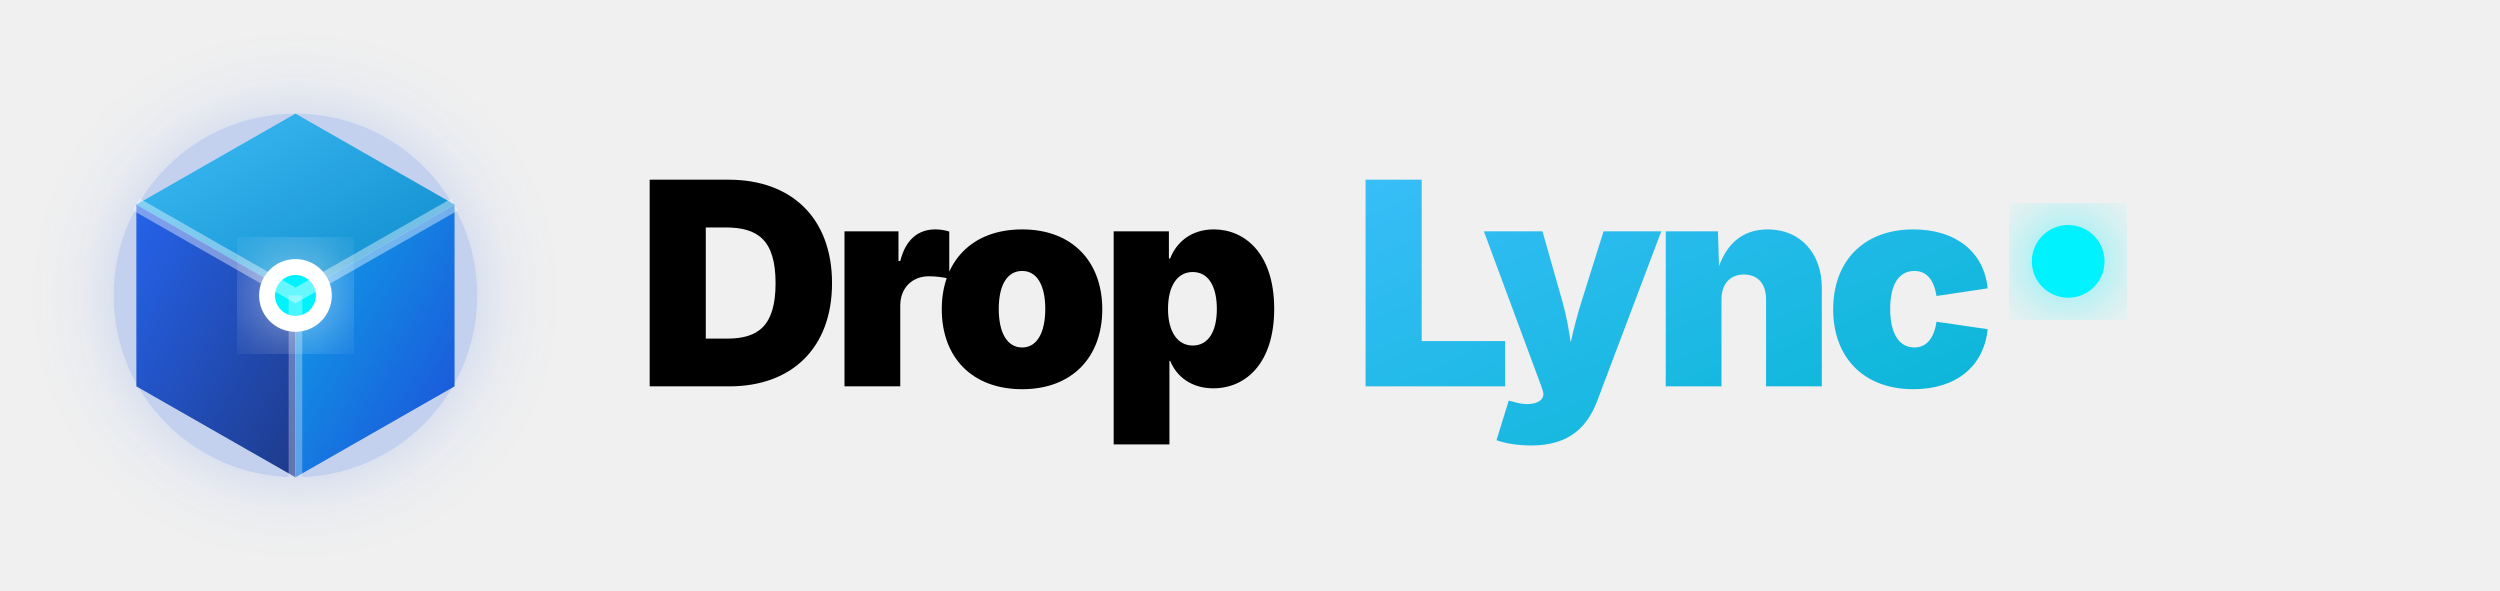
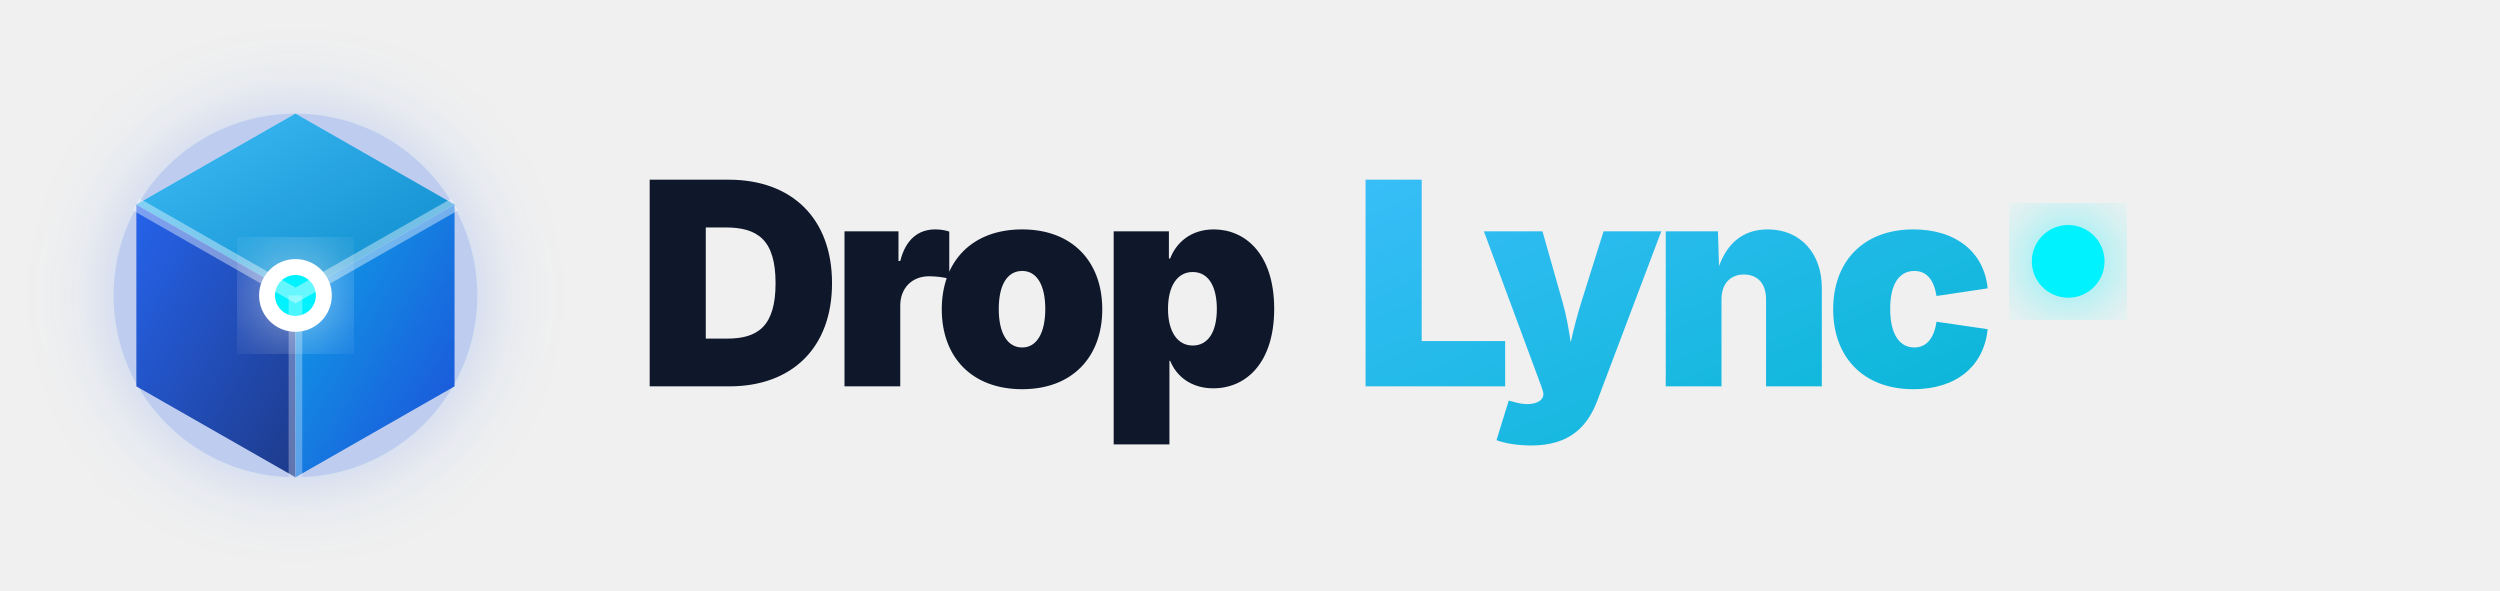
<svg xmlns="http://www.w3.org/2000/svg" viewBox="0 0 220 52" fill="none">
  <defs>
+     <style>
+       .logo-drop-text {
+         fill: #0f172a;
+       }
+       @media (prefers-color-scheme: dark) {
+         .logo-drop-text {
+           fill: #f8fafc;
+         }
+       }
+     </style>
    <linearGradient id="prismTop" x1="0%" y1="0%" x2="100%" y2="100%">
      <stop offset="0%" stop-color="#38bdf8" />
      <stop offset="100%" stop-color="#0284c7" />
    </linearGradient>
    <linearGradient id="prismLeft" x1="0%" y1="0%" x2="100%" y2="100%">
      <stop offset="0%" stop-color="#2563eb" />
      <stop offset="100%" stop-color="#1e3a8a" />
    </linearGradient>
    <linearGradient id="prismRight" x1="0%" y1="0%" x2="100%" y2="100%">
      <stop offset="0%" stop-color="#0ea5e9" />
      <stop offset="100%" stop-color="#1d4ed8" />
    </linearGradient>
    <linearGradient id="coreBeam" x1="0%" y1="0%" x2="0%" y2="100%">
      <stop offset="0%" stop-color="#ffffff" />
      <stop offset="50%" stop-color="#38bdf8" />
      <stop offset="100%" stop-color="#00f2fe" />
    </linearGradient>
    <linearGradient id="wordGrad" x1="0%" y1="0%" x2="100%" y2="100%">
      <stop offset="0%" stop-color="#38bdf8" />
      <stop offset="100%" stop-color="#06b6d4" />
    </linearGradient>
    <filter id="prismGlow" x="-30%" y="-30%" width="160%" height="160%">
      <feGaussianBlur stdDeviation="3.5" result="blur" />
      <feComposite in="SourceGraphic" in2="blur" operator="over" />
    </filter>
  </defs>
  <g transform="translate(6, 6)">
-     <circle cx="20" cy="20" r="16" fill="#2563eb" opacity="0.22" filter="url(#prismGlow)" />
+     <circle cx="20" cy="20" r="16" fill="#2563eb" opacity="0.25" filter="url(#prismGlow)" />
    <polygon points="20,4 34,12 20,20 6,12" fill="url(#prismTop)" opacity="0.95" />
    <polygon points="6,12 20,20 20,36 6,28" fill="url(#prismLeft)" />
    <polygon points="20,20 34,12 34,28 20,36" fill="url(#prismRight)" />
    <path d="M20,6 L20,34" stroke="url(#coreBeam)" stroke-width="2.5" stroke-linecap="round" filter="url(#prismGlow)" />
    <circle cx="20" cy="20" r="3.2" fill="#ffffff" filter="url(#prismGlow)" />
    <circle cx="20" cy="20" r="1.8" fill="#00f2fe" />
    <polyline points="6,12 20,20 34,12" fill="none" stroke="rgba(255,255,255,0.4)" stroke-width="1.2" />
    <line x1="20" y1="20" x2="20" y2="36" stroke="rgba(255,255,255,0.3)" stroke-width="1.2" />
  </g>
-   <text x="56" y="34" font-family="'Plus Jakarta Sans', 'Inter', system-ui, sans-serif" font-weight="900" font-size="25" fill="currentColor" letter-spacing="-0.04em">Drop</text>
-   <text x="119" y="34" font-family="'Plus Jakarta Sans', 'Inter', system-ui, sans-serif" font-weight="900" font-size="25" fill="url(#wordGrad)" letter-spacing="-0.04em">Lync</text>
+   <text class="logo-drop-text" x="56" y="34" font-family="'Plus Jakarta Sans', 'Inter', system-ui, -apple-system, sans-serif" font-weight="900" font-size="25" letter-spacing="-0.04em">Drop</text>
+   <text x="119" y="34" font-family="'Plus Jakarta Sans', 'Inter', system-ui, -apple-system, sans-serif" font-weight="900" font-size="25" fill="url(#wordGrad)" letter-spacing="-0.04em">Lync</text>
  <circle cx="182" cy="23" r="3.2" fill="#00f2fe" filter="url(#prismGlow)" />
</svg>
